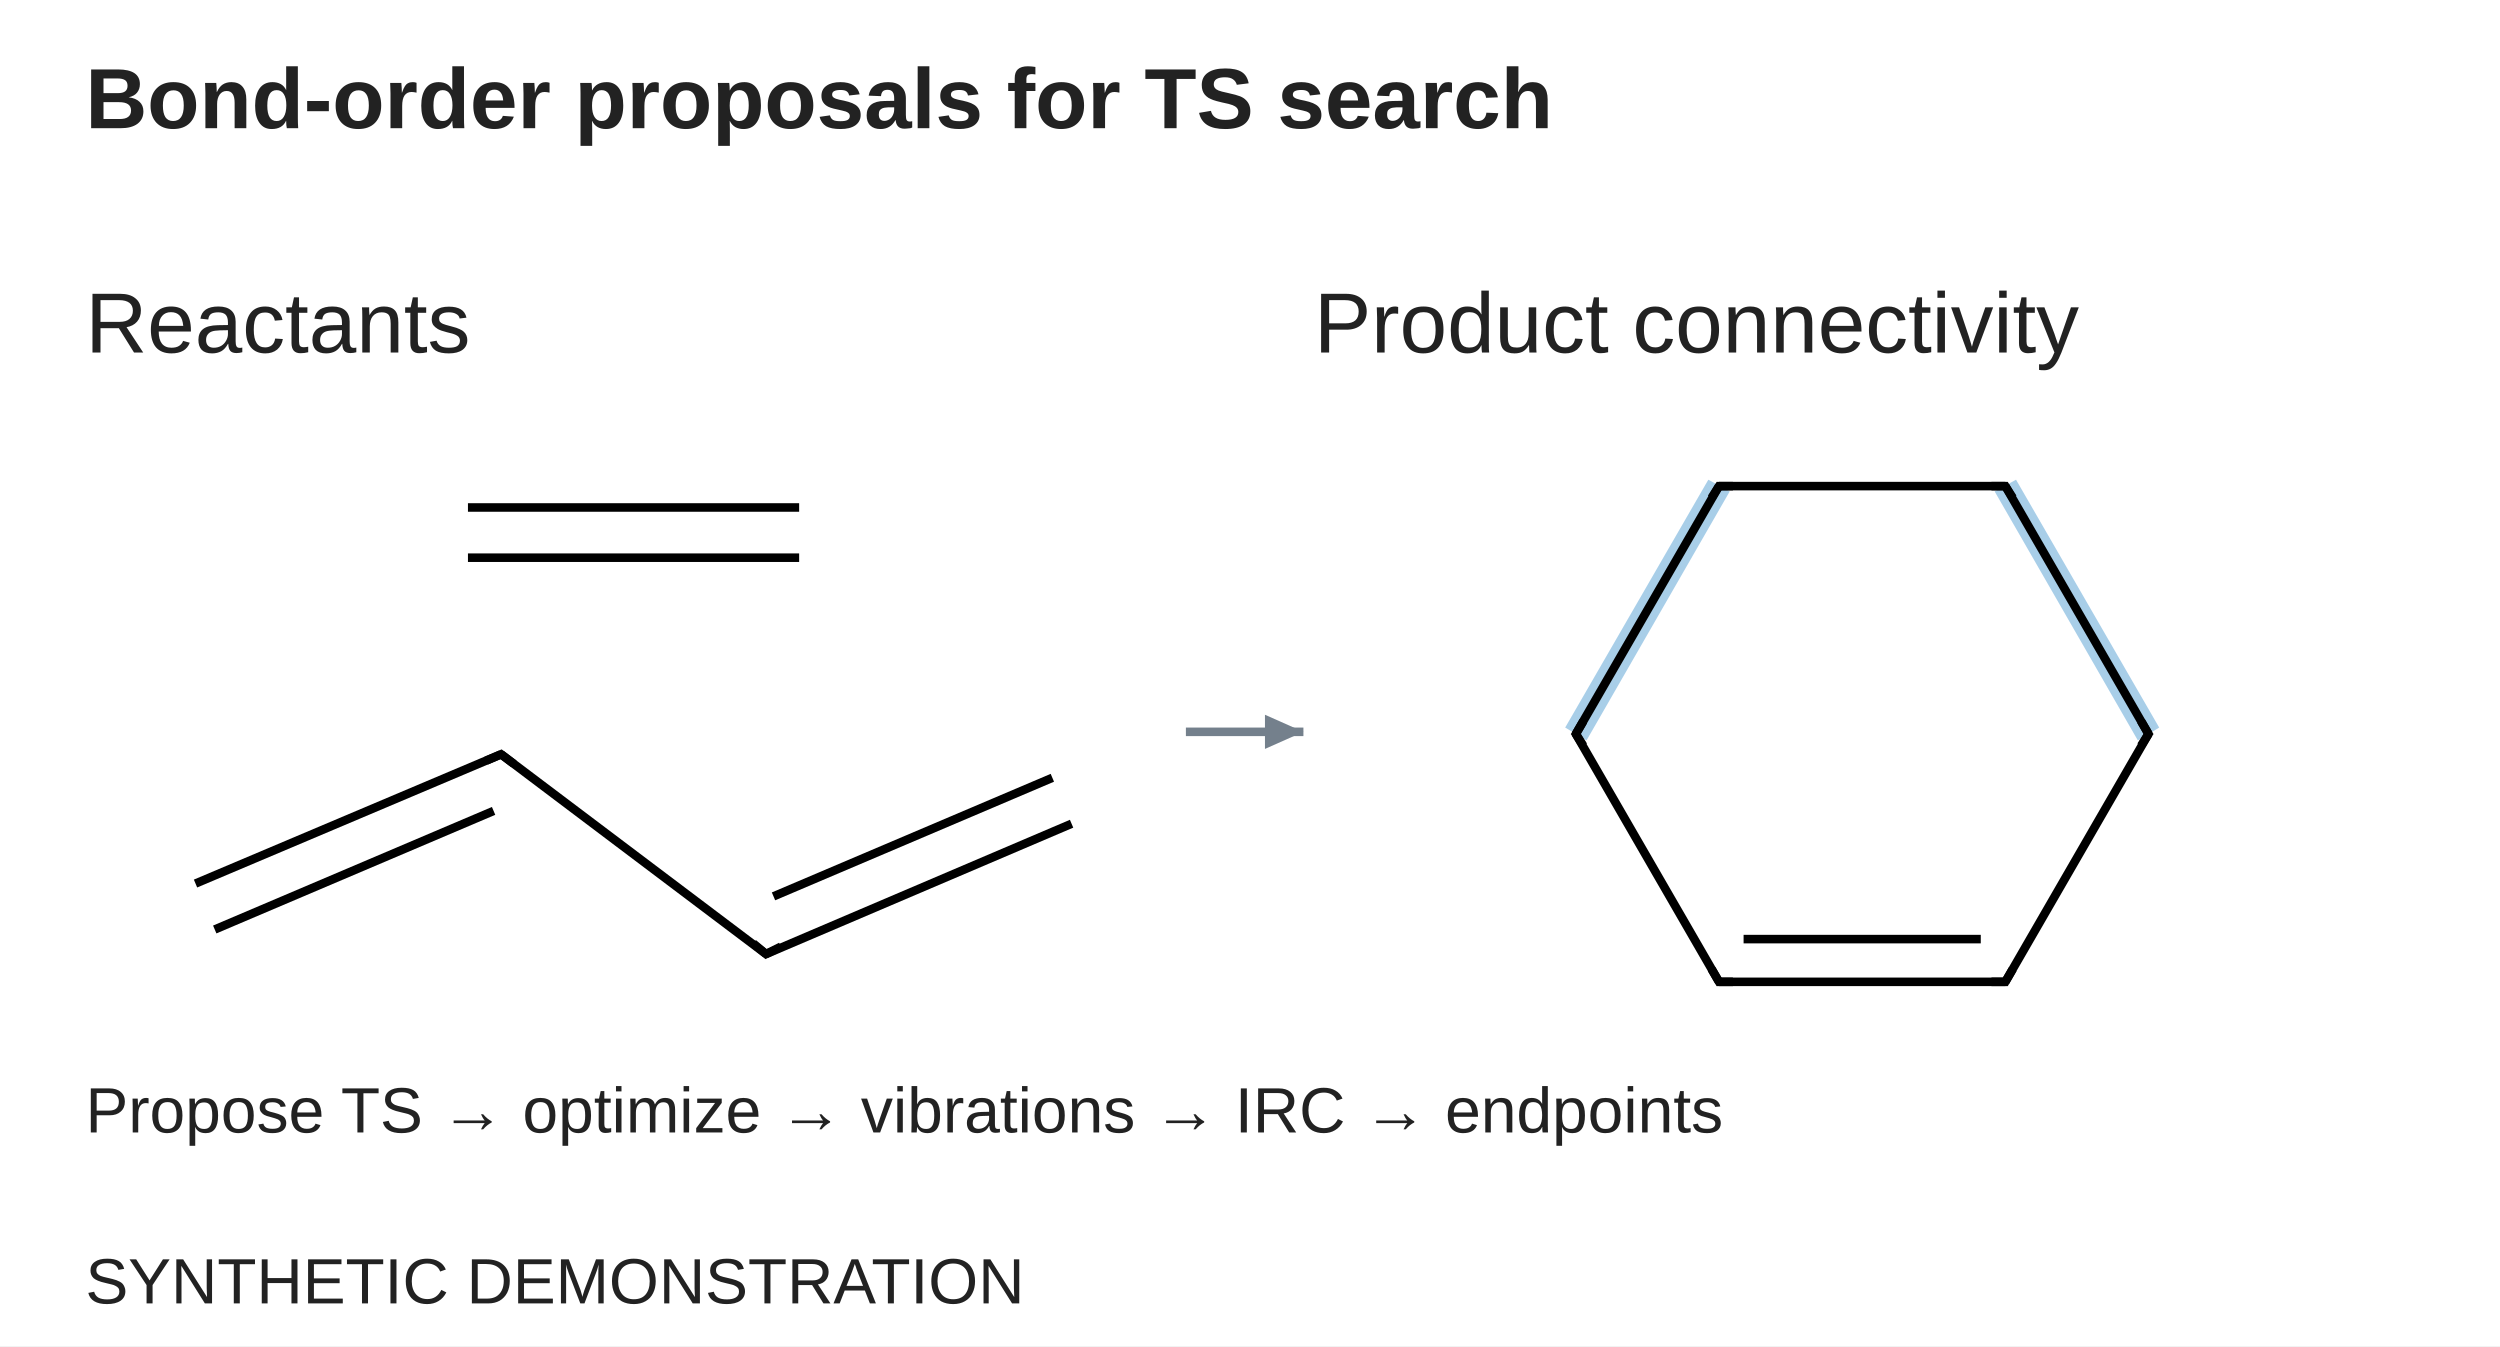
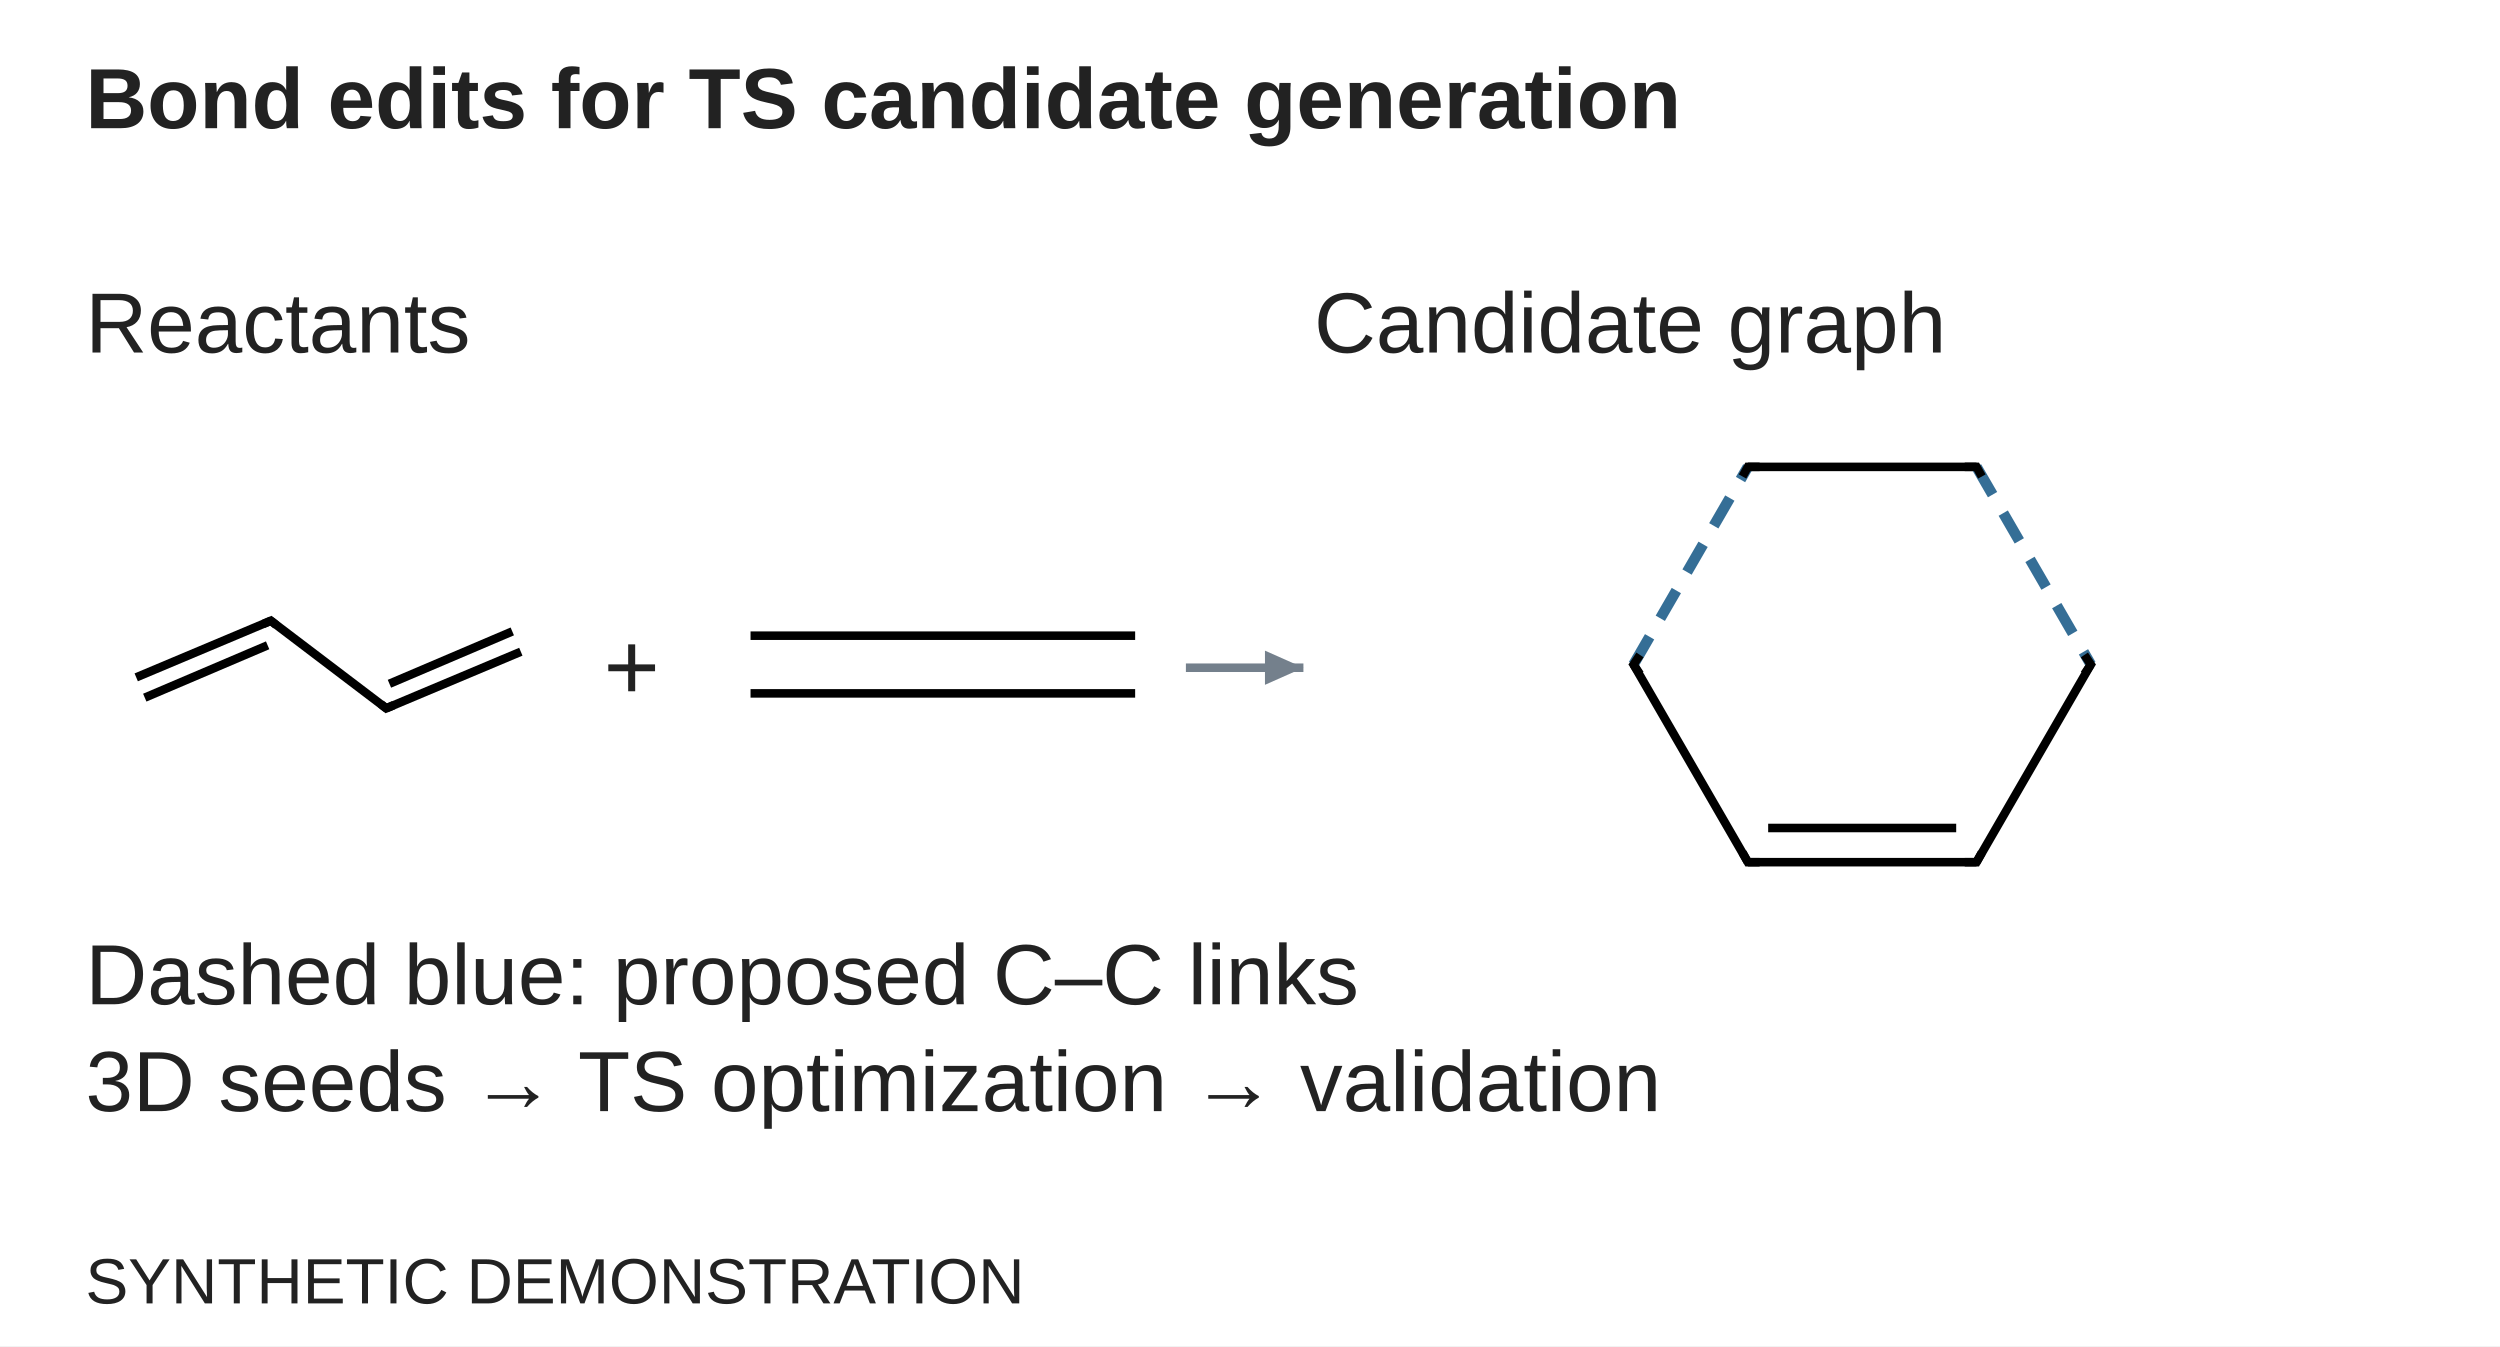
<svg xmlns="http://www.w3.org/2000/svg" width="234.0pt" height="126.0pt" viewBox="0 0 234.0 126.0">
  <rect width="100%" height="100%" fill="white" />
-   <text x="8" y="12" font-family="Liberation Sans,DejaVu Sans,sans-serif" font-size="8" font-weight="bold" fill="#222222">Bond-order proposals for TS search</text>
+   <text x="8" y="12" font-family="Liberation Sans,DejaVu Sans,sans-serif" font-size="8" font-weight="bold" fill="#222222">Bond edits for TS candidate generation</text>
  <text x="8.0" y="33.0" font-family="Liberation Sans,DejaVu Sans,sans-serif" font-size="8" font-weight="normal" fill="#222222">Reactants</text>
-   <svg version="1.1" baseProfile="full" xml:space="preserve" width="103.0" height="59.0" viewBox="0.0 0.0 103.0 59.0" x="8.0" y="39.0" preserveAspectRatio="xMidYMid meet">
-     <rect style="opacity:1.0;fill:#FFFFFF;stroke:none" width="103.0" height="59.0" x="0.0" y="0.0"> </rect>
-     <path class="bond-0 atom-0 atom-1" d="M 10.3,43.7 L 38.9,31.6" style="fill:none;fill-rule:evenodd;stroke:#000000;stroke-width:0.8px;stroke-linecap:butt;stroke-linejoin:miter;stroke-opacity:1" />
-     <path class="bond-0 atom-0 atom-1" d="M 12.1,48.0 L 38.2,36.9" style="fill:none;fill-rule:evenodd;stroke:#000000;stroke-width:0.8px;stroke-linecap:butt;stroke-linejoin:miter;stroke-opacity:1" />
-     <path class="bond-1 atom-1 atom-2" d="M 38.9,31.6 L 63.7,50.3" style="fill:none;fill-rule:evenodd;stroke:#000000;stroke-width:0.8px;stroke-linecap:butt;stroke-linejoin:miter;stroke-opacity:1" />
-     <path class="bond-2 atom-2 atom-3" d="M 63.7,50.3 L 92.3,38.1" style="fill:none;fill-rule:evenodd;stroke:#000000;stroke-width:0.8px;stroke-linecap:butt;stroke-linejoin:miter;stroke-opacity:1" />
-     <path class="bond-2 atom-2 atom-3" d="M 64.4,44.9 L 90.5,33.8" style="fill:none;fill-rule:evenodd;stroke:#000000;stroke-width:0.8px;stroke-linecap:butt;stroke-linejoin:miter;stroke-opacity:1" />
-     <path class="bond-3 atom-4 atom-5" d="M 35.8,8.5 L 66.8,8.5" style="fill:none;fill-rule:evenodd;stroke:#000000;stroke-width:0.8px;stroke-linecap:butt;stroke-linejoin:miter;stroke-opacity:1" />
-     <path class="bond-3 atom-4 atom-5" d="M 35.8,13.2 L 66.8,13.2" style="fill:none;fill-rule:evenodd;stroke:#000000;stroke-width:0.8px;stroke-linecap:butt;stroke-linejoin:miter;stroke-opacity:1" />
-     <path d="M 37.5,32.2 L 38.9,31.6 L 40.1,32.5" style="fill:none;stroke:#000000;stroke-width:0.8px;stroke-linecap:butt;stroke-linejoin:miter;stroke-miterlimit:10;stroke-opacity:1;" />
-     <path d="M 62.5,49.3 L 63.7,50.3 L 65.1,49.6" style="fill:none;stroke:#000000;stroke-width:0.8px;stroke-linecap:butt;stroke-linejoin:miter;stroke-miterlimit:10;stroke-opacity:1;" />
+   <svg viewBox="0.0 0.0 103.0 47.0" x="8.0" y="39.0" width="103.0" height="47.0" preserveAspectRatio="xMidYMid meet">
+     <svg version="1.1" baseProfile="full" xml:space="preserve" width="45.5" height="47.0" viewBox="0 0 45 47" x="0.0" y="0">
+       <rect style="opacity:1.0;fill:#FFFFFF;stroke:none" width="45.0" height="47.0" x="0.0" y="0.0"> </rect>
+       <path class="bond-0 atom-0 atom-1" d="M 4.5,24.4 L 17.1,19.1" style="fill:none;fill-rule:evenodd;stroke:#000000;stroke-width:0.8px;stroke-linecap:butt;stroke-linejoin:miter;stroke-opacity:1" />
+       <path class="bond-0 atom-0 atom-1" d="M 5.3,26.3 L 16.8,21.4" style="fill:none;fill-rule:evenodd;stroke:#000000;stroke-width:0.8px;stroke-linecap:butt;stroke-linejoin:miter;stroke-opacity:1" />
+       <path class="bond-1 atom-1 atom-2" d="M 17.1,19.1 L 27.9,27.3" style="fill:none;fill-rule:evenodd;stroke:#000000;stroke-width:0.8px;stroke-linecap:butt;stroke-linejoin:miter;stroke-opacity:1" />
+       <path class="bond-2 atom-2 atom-3" d="M 27.9,27.3 L 40.5,22.0" style="fill:none;fill-rule:evenodd;stroke:#000000;stroke-width:0.8px;stroke-linecap:butt;stroke-linejoin:miter;stroke-opacity:1" />
+       <path class="bond-2 atom-2 atom-3" d="M 28.2,25.0 L 39.7,20.1" style="fill:none;fill-rule:evenodd;stroke:#000000;stroke-width:0.8px;stroke-linecap:butt;stroke-linejoin:miter;stroke-opacity:1" />
+       <path d="M 16.4,19.4 L 17.1,19.1 L 17.6,19.5" style="fill:none;stroke:#000000;stroke-width:0.8px;stroke-linecap:butt;stroke-linejoin:miter;stroke-miterlimit:10;stroke-opacity:1;" />
+       <path d="M 27.4,26.9 L 27.9,27.3 L 28.6,27.0" style="fill:none;stroke:#000000;stroke-width:0.8px;stroke-linecap:butt;stroke-linejoin:miter;stroke-miterlimit:10;stroke-opacity:1;" />
+     </svg>
+     <text x="48.5" y="26.5" font-family="Liberation Sans,DejaVu Sans,sans-serif" font-size="9" font-weight="normal" fill="#222222">+</text>
+     <svg version="1.1" baseProfile="full" xml:space="preserve" width="45.5" height="47.0" viewBox="0 0 45 47" x="57.5" y="0">
+       <rect style="opacity:1.0;fill:#FFFFFF;stroke:none" width="45.0" height="47.0" x="0.0" y="0.0"> </rect>
+       <path class="bond-0 atom-0 atom-1" d="M 4.5,20.5 L 40.5,20.5" style="fill:none;fill-rule:evenodd;stroke:#000000;stroke-width:0.8px;stroke-linecap:butt;stroke-linejoin:miter;stroke-opacity:1" />
+       <path class="bond-0 atom-0 atom-1" d="M 4.5,25.9 L 40.5,25.9" style="fill:none;fill-rule:evenodd;stroke:#000000;stroke-width:0.8px;stroke-linecap:butt;stroke-linejoin:miter;stroke-opacity:1" />
+     </svg>
  </svg>
-   <text x="123.0" y="33.0" font-family="Liberation Sans,DejaVu Sans,sans-serif" font-size="8" font-weight="normal" fill="#222222">Product connectivity</text>
-   <svg version="1.1" baseProfile="full" xml:space="preserve" width="103.0" height="59.0" viewBox="0.0 0.0 103.0 59.0" x="123.0" y="39.0" preserveAspectRatio="xMidYMid meet">
-     <rect style="opacity:1.0;fill:#FFFFFF;stroke:none" width="103.0" height="59.0" x="0.0" y="0.0"> </rect>
-     <path class="bond-5 atom-0 atom-5" d="M 65.7,5.9 L 79.1,29.1 L 77.1,30.3 L 63.7,7.0 Z" style="fill:#A8CEE8;fill-rule:evenodd;fill-opacity:1;stroke:#A8CEE8;stroke-width:0.0px;stroke-linecap:butt;stroke-linejoin:miter;stroke-miterlimit:10;stroke-opacity:1;" />
-     <path class="bond-3 atom-3 atom-4" d="M 36.9,5.9 L 38.9,7.0 L 25.5,30.3 L 23.5,29.1 Z" style="fill:#A8CEE8;fill-rule:evenodd;fill-opacity:1;stroke:#A8CEE8;stroke-width:0.0px;stroke-linecap:butt;stroke-linejoin:miter;stroke-miterlimit:10;stroke-opacity:1;" />
-     <path class="bond-0 atom-0 atom-1" d="M 78.1,29.7 L 64.7,52.9" style="fill:none;fill-rule:evenodd;stroke:#000000;stroke-width:0.8px;stroke-linecap:butt;stroke-linejoin:miter;stroke-opacity:1" />
-     <path class="bond-1 atom-1 atom-2" d="M 64.7,52.9 L 37.9,52.9" style="fill:none;fill-rule:evenodd;stroke:#000000;stroke-width:0.8px;stroke-linecap:butt;stroke-linejoin:miter;stroke-opacity:1" />
-     <path class="bond-1 atom-1 atom-2" d="M 62.4,48.9 L 40.2,48.9" style="fill:none;fill-rule:evenodd;stroke:#000000;stroke-width:0.8px;stroke-linecap:butt;stroke-linejoin:miter;stroke-opacity:1" />
-     <path class="bond-2 atom-2 atom-3" d="M 37.9,52.9 L 24.5,29.7" style="fill:none;fill-rule:evenodd;stroke:#000000;stroke-width:0.8px;stroke-linecap:butt;stroke-linejoin:miter;stroke-opacity:1" />
-     <path class="bond-3 atom-3 atom-4" d="M 24.5,29.7 L 37.9,6.5" style="fill:none;fill-rule:evenodd;stroke:#000000;stroke-width:0.8px;stroke-linecap:butt;stroke-linejoin:miter;stroke-opacity:1" />
-     <path class="bond-4 atom-4 atom-5" d="M 37.9,6.5 L 64.7,6.5" style="fill:none;fill-rule:evenodd;stroke:#000000;stroke-width:0.8px;stroke-linecap:butt;stroke-linejoin:miter;stroke-opacity:1" />
-     <path class="bond-5 atom-5 atom-0" d="M 64.7,6.5 L 78.1,29.7" style="fill:none;fill-rule:evenodd;stroke:#000000;stroke-width:0.8px;stroke-linecap:butt;stroke-linejoin:miter;stroke-opacity:1" />
-     <path d="M 77.4,30.8 L 78.1,29.7 L 77.4,28.5" style="fill:none;stroke:#000000;stroke-width:0.8px;stroke-linecap:butt;stroke-linejoin:miter;stroke-miterlimit:10;stroke-opacity:1;" />
-     <path d="M 65.4,51.7 L 64.7,52.9 L 63.4,52.9" style="fill:none;stroke:#000000;stroke-width:0.8px;stroke-linecap:butt;stroke-linejoin:miter;stroke-miterlimit:10;stroke-opacity:1;" />
-     <path d="M 39.2,52.9 L 37.9,52.9 L 37.2,51.7" style="fill:none;stroke:#000000;stroke-width:0.8px;stroke-linecap:butt;stroke-linejoin:miter;stroke-miterlimit:10;stroke-opacity:1;" />
-     <path d="M 25.2,30.8 L 24.5,29.7 L 25.2,28.5" style="fill:none;stroke:#000000;stroke-width:0.8px;stroke-linecap:butt;stroke-linejoin:miter;stroke-miterlimit:10;stroke-opacity:1;" />
-     <path d="M 37.2,7.6 L 37.9,6.5 L 39.2,6.5" style="fill:none;stroke:#000000;stroke-width:0.8px;stroke-linecap:butt;stroke-linejoin:miter;stroke-miterlimit:10;stroke-opacity:1;" />
-     <path d="M 63.4,6.5 L 64.7,6.5 L 65.4,7.6" style="fill:none;stroke:#000000;stroke-width:0.8px;stroke-linecap:butt;stroke-linejoin:miter;stroke-miterlimit:10;stroke-opacity:1;" />
+   <text x="123.0" y="33.0" font-family="Liberation Sans,DejaVu Sans,sans-serif" font-size="8" font-weight="normal" fill="#222222">Candidate graph</text>
+   <svg version="1.1" baseProfile="full" xml:space="preserve" width="103.0" height="47.0" viewBox="0.0 0.0 103.0 47.0" x="123.0" y="39.0" preserveAspectRatio="xMidYMid meet">
+     <rect style="opacity:1.0;fill:#FFFFFF;stroke:none" width="103.0" height="47.0" x="0.0" y="0.0"> </rect>
+     <path class="bond-0 atom-0 atom-1" d="M 72.7,23.2 L 62.0,41.7" style="fill:none;fill-rule:evenodd;stroke:#000000;stroke-width:0.8px;stroke-linecap:butt;stroke-linejoin:miter;stroke-opacity:1" />
+     <path class="bond-1 atom-1 atom-2" d="M 62.0,41.7 L 40.6,41.7" style="fill:none;fill-rule:evenodd;stroke:#000000;stroke-width:0.8px;stroke-linecap:butt;stroke-linejoin:miter;stroke-opacity:1" />
+     <path class="bond-1 atom-1 atom-2" d="M 60.1,38.5 L 42.5,38.5" style="fill:none;fill-rule:evenodd;stroke:#000000;stroke-width:0.8px;stroke-linecap:butt;stroke-linejoin:miter;stroke-opacity:1" />
+     <path class="bond-2 atom-2 atom-3" d="M 40.6,41.7 L 29.9,23.2" style="fill:none;fill-rule:evenodd;stroke:#000000;stroke-width:0.8px;stroke-linecap:butt;stroke-linejoin:miter;stroke-opacity:1" />
+     <path class="bond-3 atom-3 atom-4" d="M 29.9,23.2 L 40.6,4.7" style="fill:none;stroke:#356E96;stroke-width:1.0px;stroke-dasharray:3,2;stroke-linecap:butt;stroke-linejoin:round" />
+     <path class="bond-4 atom-4 atom-5" d="M 40.6,4.7 L 62.0,4.7" style="fill:none;fill-rule:evenodd;stroke:#000000;stroke-width:0.8px;stroke-linecap:butt;stroke-linejoin:miter;stroke-opacity:1" />
+     <path class="bond-5 atom-5 atom-0" d="M 62.0,4.7 L 72.7,23.2" style="fill:none;stroke:#356E96;stroke-width:1.0px;stroke-dasharray:3,2;stroke-linecap:butt;stroke-linejoin:round" />
+     <path d="M 72.1,24.1 L 72.7,23.2 L 72.1,22.3" style="fill:none;stroke:#000000;stroke-width:0.8px;stroke-linecap:butt;stroke-linejoin:miter;stroke-miterlimit:10;stroke-opacity:1;" />
+     <path d="M 62.5,40.8 L 62.0,41.7 L 60.9,41.7" style="fill:none;stroke:#000000;stroke-width:0.8px;stroke-linecap:butt;stroke-linejoin:miter;stroke-miterlimit:10;stroke-opacity:1;" />
+     <path d="M 41.7,41.7 L 40.6,41.7 L 40.1,40.8" style="fill:none;stroke:#000000;stroke-width:0.8px;stroke-linecap:butt;stroke-linejoin:miter;stroke-miterlimit:10;stroke-opacity:1;" />
+     <path d="M 30.5,24.1 L 29.9,23.2 L 30.5,22.3" style="fill:none;stroke:#000000;stroke-width:0.8px;stroke-linecap:butt;stroke-linejoin:miter;stroke-miterlimit:10;stroke-opacity:1;" />
+     <path d="M 40.1,5.6 L 40.6,4.7 L 41.7,4.7" style="fill:none;stroke:#000000;stroke-width:0.8px;stroke-linecap:butt;stroke-linejoin:miter;stroke-miterlimit:10;stroke-opacity:1;" />
+     <path d="M 60.9,4.7 L 62.0,4.7 L 62.5,5.6" style="fill:none;stroke:#000000;stroke-width:0.8px;stroke-linecap:butt;stroke-linejoin:miter;stroke-miterlimit:10;stroke-opacity:1;" />
  </svg>
  <defs>
    <marker id="scheme-arrow" viewBox="0 0 10 10" refX="9" refY="5" markerWidth="5" markerHeight="5" orient="auto">
      <path d="M 0 1 L 9 5 L 0 9 Z" fill="#74808C" />
    </marker>
  </defs>
-   <line x1="111.0" y1="68.5" x2="122.0" y2="68.5" stroke="#74808C" stroke-width="0.8" marker-end="url(#scheme-arrow)" />
-   <text x="8" y="106.0" font-family="Liberation Sans,DejaVu Sans,sans-serif" font-size="6" font-weight="normal" fill="#222222">Propose TS → optimize → vibrations → IRC → endpoints</text>
+   <line x1="111.0" y1="62.5" x2="122.0" y2="62.5" stroke="#74808C" stroke-width="0.8" marker-end="url(#scheme-arrow)" />
+   <text x="8" y="94.0" font-family="Liberation Sans,DejaVu Sans,sans-serif" font-size="8" font-weight="normal" fill="#222222">Dashed blue: proposed C–C links</text>
+   <text x="8" y="104.0" font-family="Liberation Sans,DejaVu Sans,sans-serif" font-size="8" font-weight="normal" fill="#222222">3D seeds → TS optimization → validation</text>
  <text x="8" y="122.0" font-family="Liberation Sans,DejaVu Sans,sans-serif" font-size="6" font-weight="normal" fill="#222222">SYNTHETIC DEMONSTRATION</text>
</svg>
